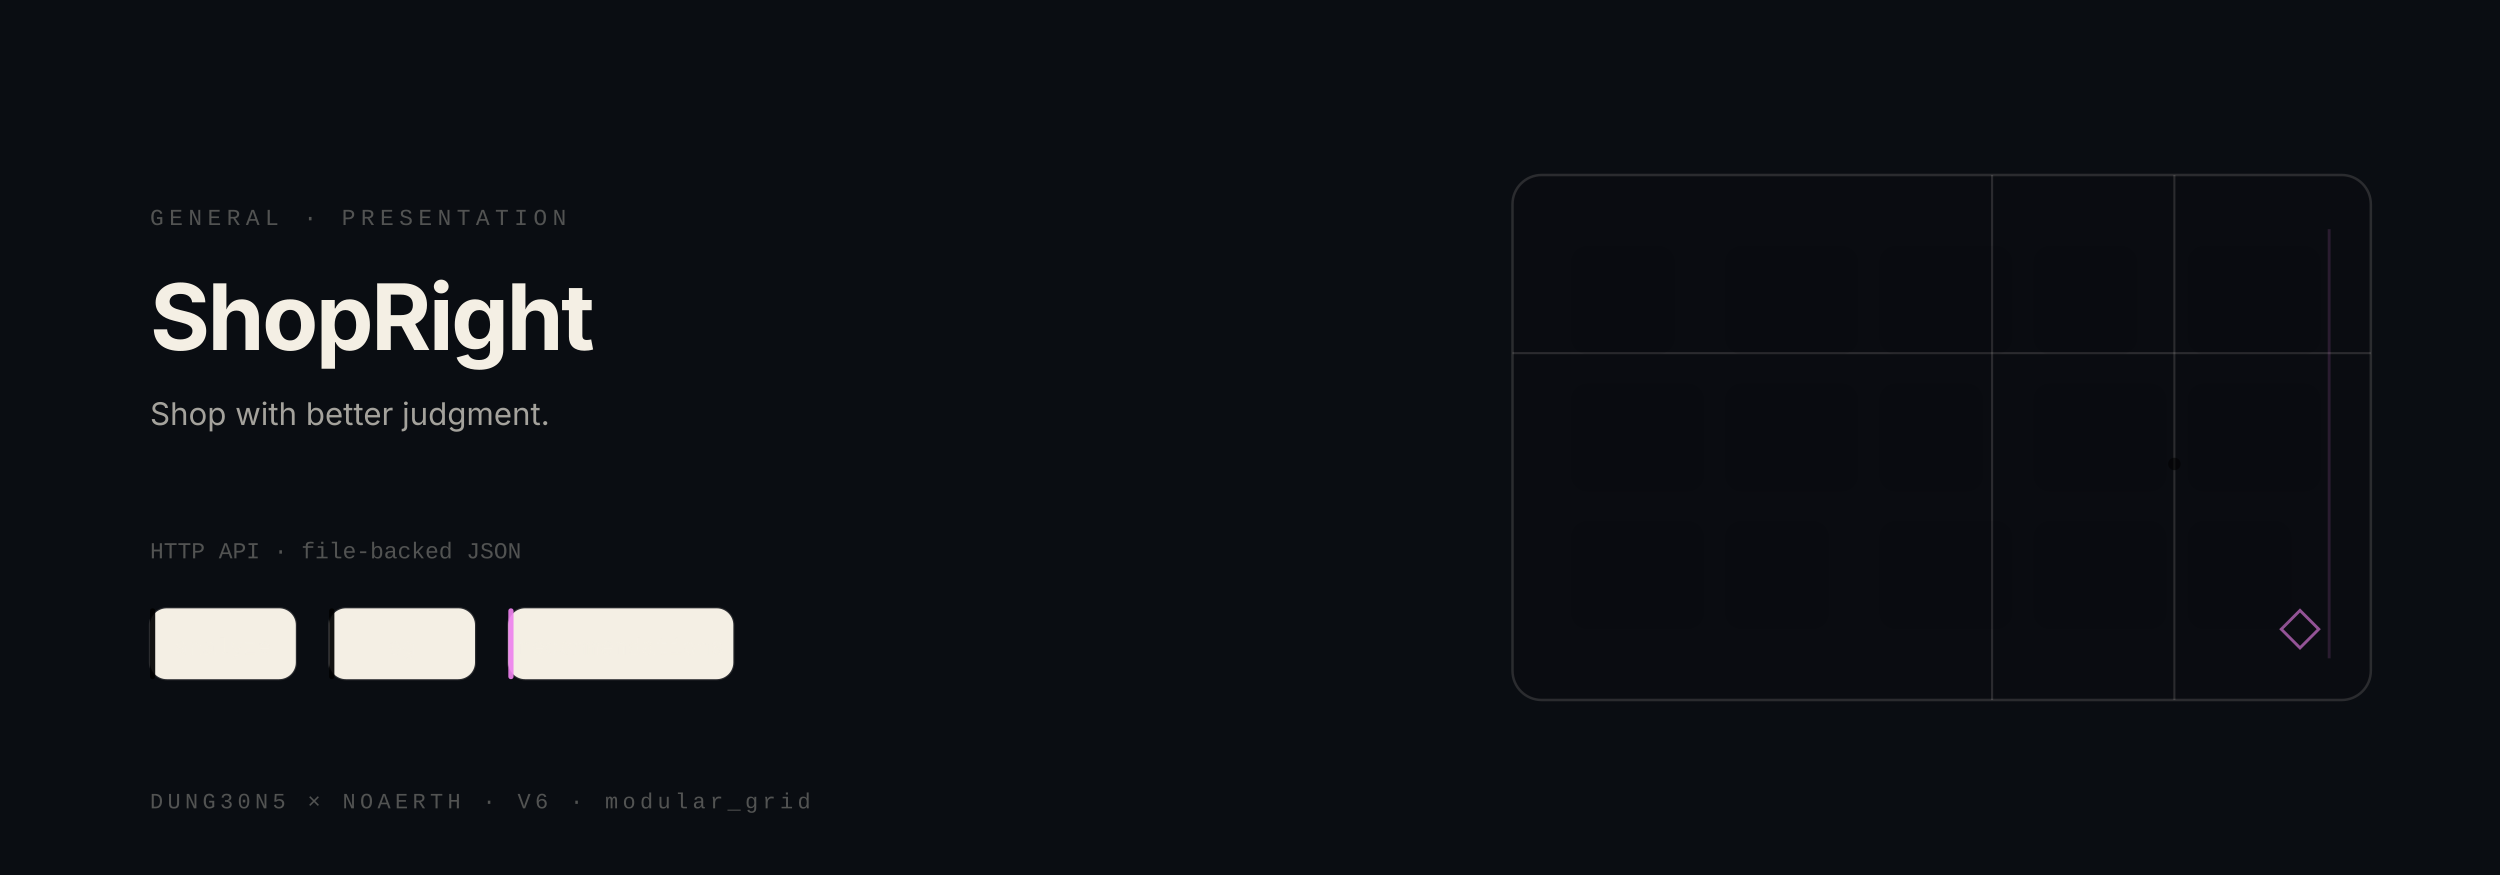
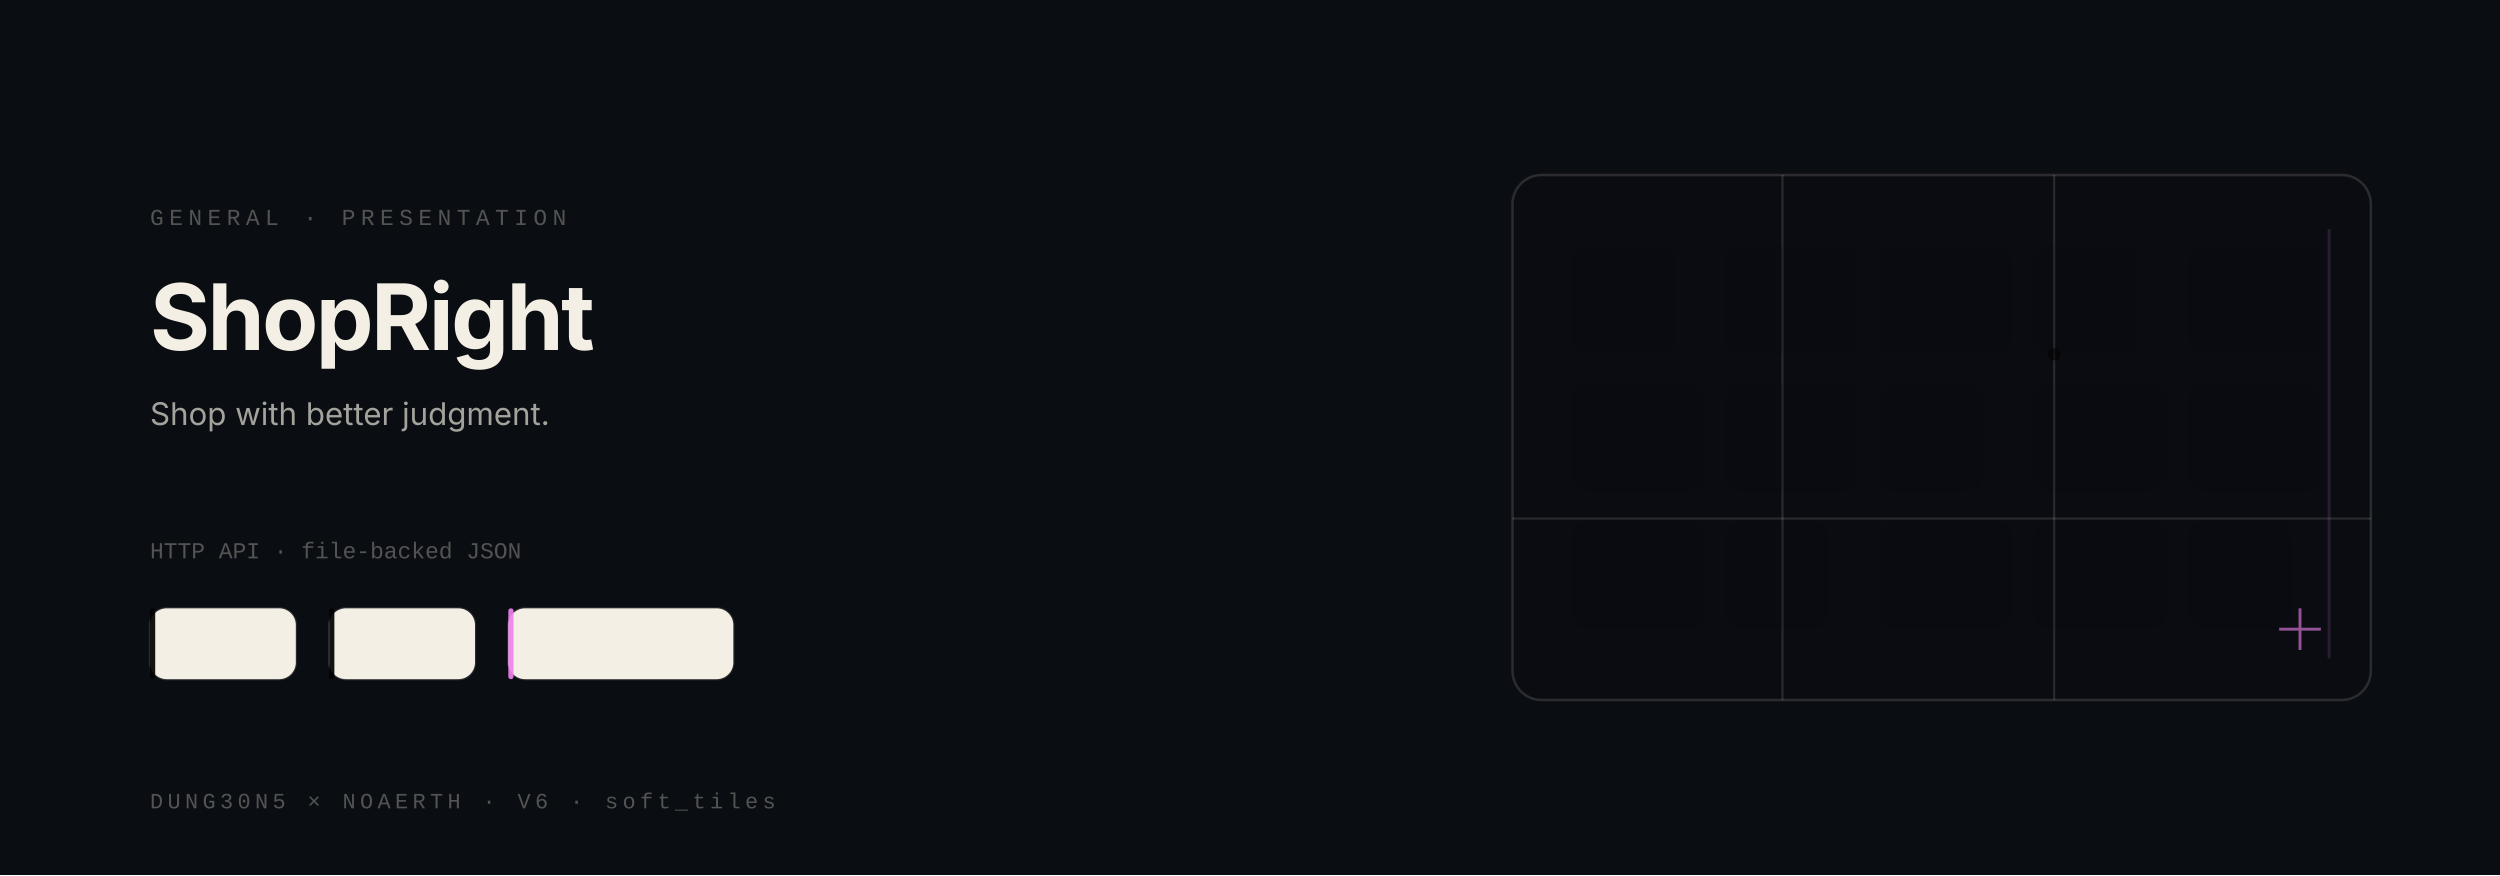
<svg xmlns="http://www.w3.org/2000/svg" viewBox="0 0 1200 420" width="1200" height="420" role="img" aria-label="ShopRight: a composed grid assembles and a sweep resolves it">
  <rect width="1200" height="420" fill="#0a0d12" />
  <text x="72" y="108" font-family="ui-monospace, SFMono-Regular, Menlo, Monaco, Consolas, 'Liberation Mono', monospace" font-size="11" letter-spacing="2.6" fill="#f4efe44f">GENERAL · PRESENTATION</text>
  <text x="72" y="168" font-family="-apple-system, BlinkMacSystemFont, 'Segoe UI', Inter, Helvetica, Arial, sans-serif" font-size="44" font-weight="660" letter-spacing="-1.2" fill="#f4efe4">ShopRight</text>
  <text x="72" y="204" font-family="-apple-system, BlinkMacSystemFont, 'Segoe UI', Inter, Helvetica, Arial, sans-serif" font-size="15" fill="#f4efe4a8">Shop with better judgment.</text>
  <text x="72" y="268" font-family="ui-monospace, SFMono-Regular, Menlo, Monaco, Consolas, 'Liberation Mono', monospace" font-size="11" fill="#f4efe44f">HTTP API · file-backed JSON</text>
  <rect x="72.0" y="292.0" width="70.0" height="34.0" rx="8" fill="#f4efe4" stroke="#f4efe424" stroke-width="1.1" />
  <rect x="72.0" y="292.0" width="2.5" height="34.0" rx="1.2" fill="mint" opacity="0.92" />
  <text x="107.0" y="314" font-family="ui-monospace, SFMono-Regular, Menlo, Monaco, Consolas, 'Liberation Mono', monospace" font-size="11" fill="#f4efe4" fill-opacity="0.82" text-anchor="middle">analyze</text>
  <rect x="158.0" y="292.0" width="70.0" height="34.0" rx="8" fill="#f4efe4" stroke="#f4efe424" stroke-width="1.1" />
  <rect x="158.0" y="292.0" width="2.5" height="34.0" rx="1.2" fill="mint" opacity="0.92" />
  <text x="193.0" y="314" font-family="ui-monospace, SFMono-Regular, Menlo, Monaco, Consolas, 'Liberation Mono', monospace" font-size="11" fill="#f4efe4" fill-opacity="0.82" text-anchor="middle">og</text>
  <rect x="244.0" y="292.0" width="108.0" height="34.0" rx="8" fill="#f4efe4" stroke="#f4efe424" stroke-width="1.1" />
  <rect x="244.0" y="292.0" width="2.5" height="34.0" rx="1.2" fill="violet" opacity="0.92" />
  <text x="298.0" y="314" font-family="ui-monospace, SFMono-Regular, Menlo, Monaco, Consolas, 'Liberation Mono', monospace" font-size="11" fill="#f4efe4" fill-opacity="0.82" text-anchor="middle">recommendations</text>
  <rect x="726.0" y="84.0" width="412.0" height="252.0" rx="14" fill="mint" fill-opacity="0.04" />
  <rect x="729.0" y="87.0" width="406.0" height="246.0" rx="12" fill="none" stroke="mint" stroke-width="1" stroke-opacity="0.18" />
  <rect x="726.0" y="84.0" width="412.0" height="252.0" rx="14" fill="none" stroke="#f4efe424" stroke-width="1.2" />
-   <line x1="1043.7" y1="84.0" x2="1043.7" y2="336.0" stroke="#f4efe424" stroke-width="1" />
-   <line x1="956.2" y1="84.0" x2="956.2" y2="336.0" stroke="#f4efe424" stroke-width="1" />
-   <line x1="726.0" y1="169.5" x2="1138.0" y2="169.5" stroke="#f4efe424" stroke-width="1" />
-   <circle cx="1043.7" cy="222.7" r="3" fill="mint" opacity="0.55" />
+   <line x1="986.0" y1="84.0" x2="986.0" y2="336.0" stroke="#f4efe424" stroke-width="1" />
+   <line x1="855.6" y1="84.0" x2="855.6" y2="336.0" stroke="#f4efe424" stroke-width="1" />
+   <line x1="726.0" y1="248.9" x2="1138.0" y2="248.9" stroke="#f4efe424" stroke-width="1" />
+   <circle cx="986.0" cy="170.0" r="3" fill="mint" opacity="0.55" />
  <rect x="734.0" y="92.0" width="396.0" height="236.0" rx="12" fill="none" stroke="mint" stroke-width="1" stroke-opacity="0.22" />
-   <path d="M1095.0 302.0 l9 -9 l9 9 l-9 9 z" fill="none" stroke="violet" stroke-width="1.4" opacity="0.6" />
+   <path d="M1094.0 302.0 h20 M1104.0 292.0 v20" stroke="violet" stroke-width="1.4" opacity="0.6" />
  <rect x="754" y="118" width="50" height="52" rx="8" fill="mint" fill-opacity="0.08" stroke="mint" stroke-width="1" stroke-opacity="0.4" opacity="0.85" />
  <rect x="828" y="118" width="64" height="52" rx="8" fill="mint" fill-opacity="0.08" stroke="mint" stroke-width="1" stroke-opacity="0.4" opacity="0.85" />
  <rect x="902" y="118" width="64" height="52" rx="8" fill="mint" fill-opacity="0.08" stroke="mint" stroke-width="1" stroke-opacity="0.4" opacity="0.85" />
  <rect x="976" y="118" width="50" height="52" rx="8" fill="mint" fill-opacity="0.08" stroke="mint" stroke-width="1" stroke-opacity="0.4" opacity="0.85" />
  <rect x="1050" y="118" width="64" height="52" rx="8" fill="mint" fill-opacity="0.08" stroke="mint" stroke-width="1" stroke-opacity="0.4" opacity="0.85" />
  <rect x="754" y="184" width="64" height="52" rx="8" fill="mint" fill-opacity="0.08" stroke="mint" stroke-width="1" stroke-opacity="0.4" opacity="0.85" />
  <rect x="828" y="184" width="64" height="52" rx="8" fill="mint" fill-opacity="0.08" stroke="mint" stroke-width="1" stroke-opacity="0.4" opacity="0.85" />
  <rect x="902" y="184" width="50" height="52" rx="8" fill="mint" fill-opacity="0.08" stroke="mint" stroke-width="1" stroke-opacity="0.4" opacity="0.85" />
  <rect x="976" y="184" width="64" height="52" rx="8" fill="mint" fill-opacity="0.08" stroke="mint" stroke-width="1" stroke-opacity="0.4" opacity="0.85" />
  <rect x="1050" y="184" width="64" height="52" rx="8" fill="mint" fill-opacity="0.08" stroke="mint" stroke-width="1" stroke-opacity="0.4" opacity="0.85" />
  <rect x="754" y="250" width="64" height="52" rx="8" fill="mint" fill-opacity="0.08" stroke="mint" stroke-width="1" stroke-opacity="0.4" opacity="0.85" />
  <rect x="828" y="250" width="50" height="52" rx="8" fill="mint" fill-opacity="0.08" stroke="mint" stroke-width="1" stroke-opacity="0.4" opacity="0.85" />
  <rect x="902" y="250" width="64" height="52" rx="8" fill="mint" fill-opacity="0.08" stroke="mint" stroke-width="1" stroke-opacity="0.4" opacity="0.85" />
  <rect x="976" y="250" width="64" height="52" rx="8" fill="mint" fill-opacity="0.08" stroke="mint" stroke-width="1" stroke-opacity="0.4" opacity="0.85" />
  <rect x="1050" y="250" width="50" height="52" rx="8" fill="mint" fill-opacity="0.08" stroke="mint" stroke-width="1" stroke-opacity="0.4" opacity="0.85" />
  <line x1="1118" y1="110" x2="1118" y2="316" stroke="violet" stroke-width="1.4" opacity="0.14" />
-   <text x="72" y="388" font-family="ui-monospace, SFMono-Regular, Menlo, Monaco, Consolas, 'Liberation Mono', monospace" font-size="10.5" letter-spacing="2.1" fill="#f4efe44f">DUNG30N5 × NOAERTH · V6 · modular_grid</text>
+   <text x="72" y="388" font-family="ui-monospace, SFMono-Regular, Menlo, Monaco, Consolas, 'Liberation Mono', monospace" font-size="10.5" letter-spacing="2.1" fill="#f4efe44f">DUNG30N5 × NOAERTH · V6 · soft_tiles</text>
</svg>
